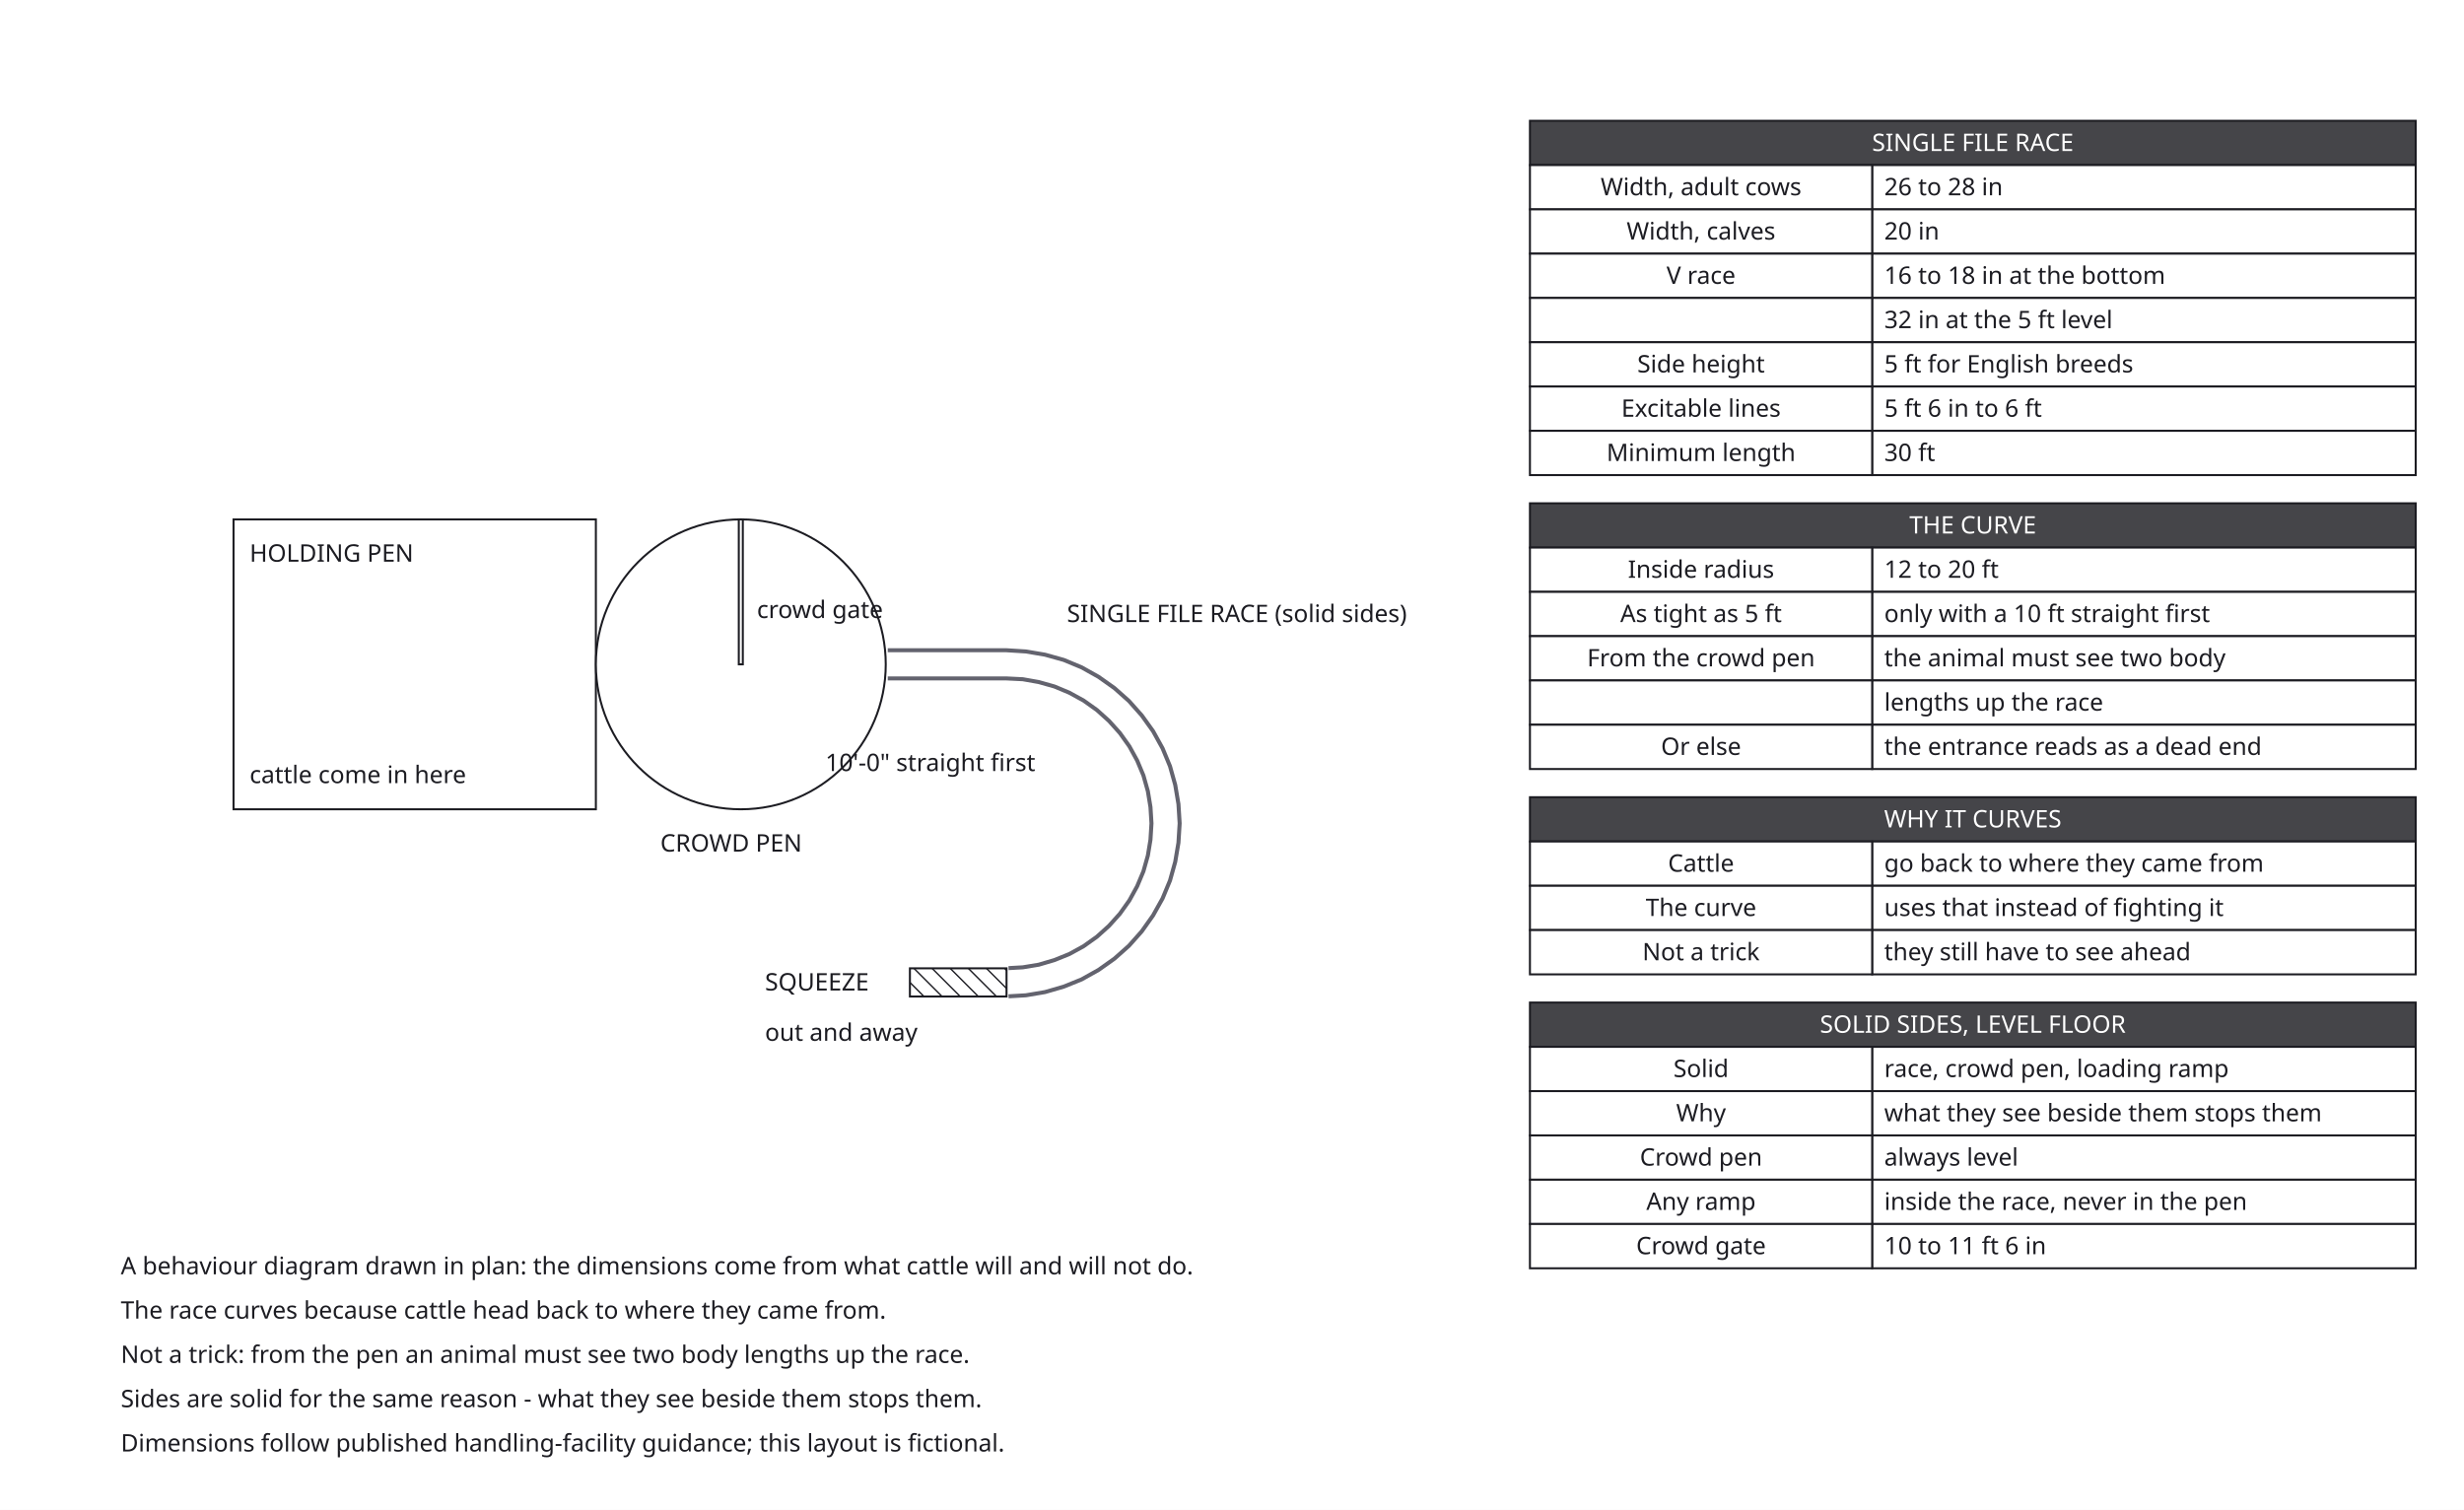
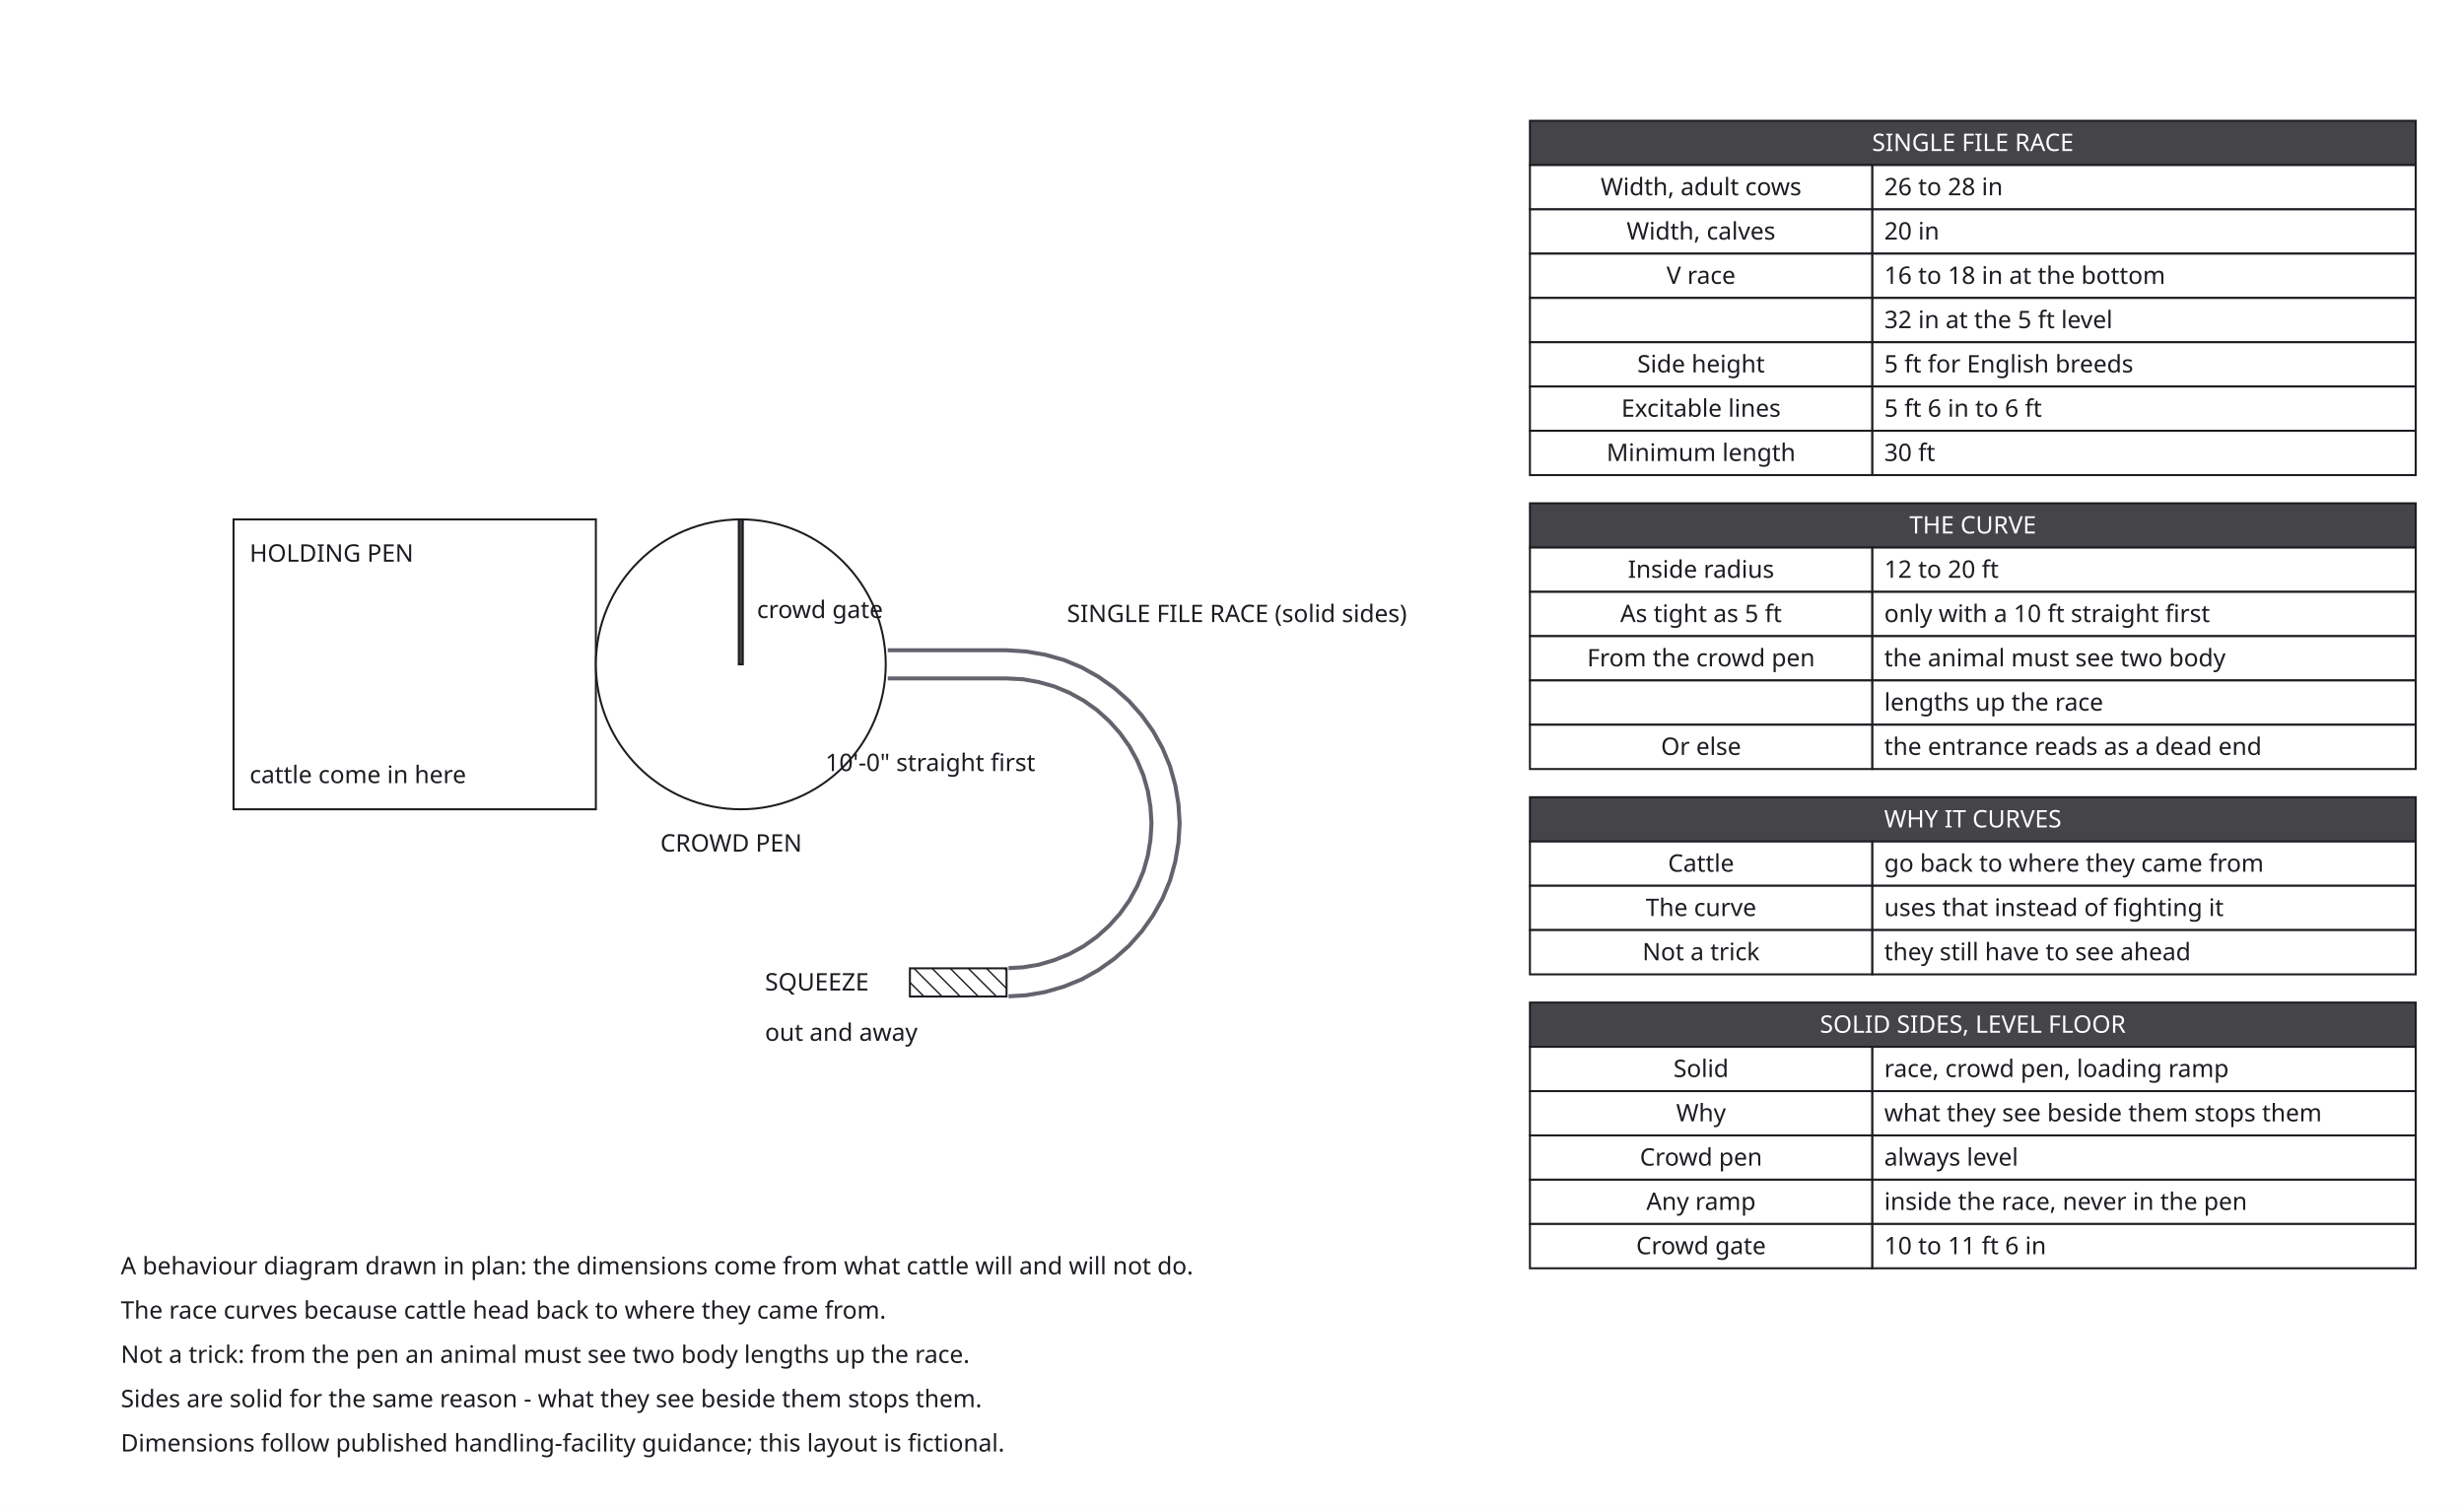
<svg xmlns="http://www.w3.org/2000/svg" width="1224" height="750" viewBox="0 0 1224 750">
  <defs>
    <marker id="arrow" viewBox="0 0 10 10" refX="9" refY="5" markerWidth="6" markerHeight="6" orient="auto">
      <path d="M 0 0 L 10 5 L 0 10 z" fill="#63636e" />
    </marker>
  </defs>
  <rect data-paper="1" x="0" y="0" width="1224" height="750" fill="#ffffff" />
  <g data-edge="i0&gt;i1" data-pinned="false">
    <path d="M 441 337 L 500 337 L 508.1 337.4 L 516 338.8 L 523.8 341 L 531.2 344.1 L 538.3 348 L 544.9 352.7 L 550.9 358.1 L 556.3 364.1 L 561 370.7 L 564.9 377.8 L 568 385.2 L 570.2 393 L 571.5 400.9 L 572 409 L 571.5 417.1 L 570.2 425 L 568 432.8 L 564.9 440.2 L 561 447.3 L 556.3 453.9 L 550.9 459.9 L 544.9 465.3 L 538.3 470 L 531.2 473.9 L 523.8 476.9 L 516 479.2 L 508.1 480.5 L 501 480.9" fill="none" stroke="#63636e" stroke-width="2" />
  </g>
  <g data-edge="o0&gt;o1" data-pinned="false">
    <path d="M 441 323 L 500 323 L 509.6 323.6 L 519.1 325.2 L 528.4 327.8 L 537.3 331.5 L 545.7 336.2 L 553.6 341.8 L 560.8 348.2 L 567.2 355.4 L 572.8 363.2 L 577.5 371.7 L 581.2 380.6 L 583.8 389.9 L 585.4 399.4 L 586 409 L 585.4 418.6 L 583.8 428.1 L 581.2 437.4 L 577.5 446.3 L 572.8 454.7 L 567.2 462.6 L 560.8 469.8 L 553.6 476.2 L 545.7 481.8 L 537.3 486.5 L 528.4 490.1 L 519.1 492.8 L 509.6 494.4 L 501 494.9" fill="none" stroke="#63636e" stroke-width="2" />
  </g>
  <g data-node="hold" data-pinned="false" data-shape="rect">
    <rect x="116" y="258" width="180" height="144" fill="#ffffff" stroke="#1c1c22" stroke-width="1" />
  </g>
  <g data-node="pen" data-pinned="false" data-shape="rect">
    <circle cx="368" cy="330" r="72" fill="#ffffff" stroke="#1c1c22" stroke-width="1" />
  </g>
  <g data-node="n1" data-pinned="false" data-shape="rect" />
  <g data-node="n2" data-pinned="false" data-shape="rect" />
  <g data-node="n3" data-pinned="false" data-shape="rect" />
  <g data-node="n4" data-pinned="false" data-shape="rect" />
  <g data-node="n5" data-pinned="false" data-shape="rect" />
  <g data-node="h60" data-pinned="false" data-shape="rect">
    <rect x="760" y="60" width="440" height="22" fill="#ffffff" stroke="#1c1c22" stroke-width="1" />
    <rect x="760" y="60" width="440" height="22" fill="#1c1c22" fill-opacity="0.82" />
  </g>
  <g data-node="h250" data-pinned="false" data-shape="rect">
    <rect x="760" y="250" width="440" height="22" fill="#ffffff" stroke="#1c1c22" stroke-width="1" />
    <rect x="760" y="250" width="440" height="22" fill="#1c1c22" fill-opacity="0.82" />
  </g>
  <g data-node="h396" data-pinned="false" data-shape="rect">
    <rect x="760" y="396" width="440" height="22" fill="#ffffff" stroke="#1c1c22" stroke-width="1" />
    <rect x="760" y="396" width="440" height="22" fill="#1c1c22" fill-opacity="0.82" />
  </g>
  <g data-node="h498" data-pinned="false" data-shape="rect">
    <rect x="760" y="498" width="440" height="22" fill="#ffffff" stroke="#1c1c22" stroke-width="1" />
    <rect x="760" y="498" width="440" height="22" fill="#1c1c22" fill-opacity="0.82" />
  </g>
  <g data-node="b82" data-pinned="false" data-shape="rect">
    <rect x="930" y="82" width="270" height="22" fill="#ffffff" stroke="#1c1c22" stroke-width="1" />
  </g>
  <g data-node="b104" data-pinned="false" data-shape="rect">
    <rect x="930" y="104" width="270" height="22" fill="#ffffff" stroke="#1c1c22" stroke-width="1" />
  </g>
  <g data-node="b126" data-pinned="false" data-shape="rect">
    <rect x="930" y="126" width="270" height="22" fill="#ffffff" stroke="#1c1c22" stroke-width="1" />
  </g>
  <g data-node="b148" data-pinned="false" data-shape="rect">
    <rect x="930" y="148" width="270" height="22" fill="#ffffff" stroke="#1c1c22" stroke-width="1" />
  </g>
  <g data-node="b170" data-pinned="false" data-shape="rect">
    <rect x="930" y="170" width="270" height="22" fill="#ffffff" stroke="#1c1c22" stroke-width="1" />
  </g>
  <g data-node="b192" data-pinned="false" data-shape="rect">
    <rect x="930" y="192" width="270" height="22" fill="#ffffff" stroke="#1c1c22" stroke-width="1" />
  </g>
  <g data-node="b214" data-pinned="false" data-shape="rect">
    <rect x="930" y="214" width="270" height="22" fill="#ffffff" stroke="#1c1c22" stroke-width="1" />
  </g>
  <g data-node="b272" data-pinned="false" data-shape="rect">
    <rect x="930" y="272" width="270" height="22" fill="#ffffff" stroke="#1c1c22" stroke-width="1" />
  </g>
  <g data-node="b294" data-pinned="false" data-shape="rect">
    <rect x="930" y="294" width="270" height="22" fill="#ffffff" stroke="#1c1c22" stroke-width="1" />
  </g>
  <g data-node="b316" data-pinned="false" data-shape="rect">
    <rect x="930" y="316" width="270" height="22" fill="#ffffff" stroke="#1c1c22" stroke-width="1" />
  </g>
  <g data-node="b338" data-pinned="false" data-shape="rect">
    <rect x="930" y="338" width="270" height="22" fill="#ffffff" stroke="#1c1c22" stroke-width="1" />
  </g>
  <g data-node="b360" data-pinned="false" data-shape="rect">
    <rect x="930" y="360" width="270" height="22" fill="#ffffff" stroke="#1c1c22" stroke-width="1" />
  </g>
  <g data-node="b418" data-pinned="false" data-shape="rect">
    <rect x="930" y="418" width="270" height="22" fill="#ffffff" stroke="#1c1c22" stroke-width="1" />
  </g>
  <g data-node="b440" data-pinned="false" data-shape="rect">
    <rect x="930" y="440" width="270" height="22" fill="#ffffff" stroke="#1c1c22" stroke-width="1" />
  </g>
  <g data-node="b462" data-pinned="false" data-shape="rect">
    <rect x="930" y="462" width="270" height="22" fill="#ffffff" stroke="#1c1c22" stroke-width="1" />
  </g>
  <g data-node="b520" data-pinned="false" data-shape="rect">
    <rect x="930" y="520" width="270" height="22" fill="#ffffff" stroke="#1c1c22" stroke-width="1" />
  </g>
  <g data-node="b542" data-pinned="false" data-shape="rect">
    <rect x="930" y="542" width="270" height="22" fill="#ffffff" stroke="#1c1c22" stroke-width="1" />
  </g>
  <g data-node="b564" data-pinned="false" data-shape="rect">
    <rect x="930" y="564" width="270" height="22" fill="#ffffff" stroke="#1c1c22" stroke-width="1" />
  </g>
  <g data-node="b586" data-pinned="false" data-shape="rect">
    <rect x="930" y="586" width="270" height="22" fill="#ffffff" stroke="#1c1c22" stroke-width="1" />
  </g>
  <g data-node="b608" data-pinned="false" data-shape="rect">
    <rect x="930" y="608" width="270" height="22" fill="#ffffff" stroke="#1c1c22" stroke-width="1" />
  </g>
  <g data-node="l4" data-pinned="false" data-shape="rect" />
  <g data-node="a82" data-pinned="false" data-shape="rect">
    <rect x="760" y="82" width="170" height="22" fill="#ffffff" stroke="#1c1c22" stroke-width="1" />
  </g>
  <g data-node="a104" data-pinned="false" data-shape="rect">
    <rect x="760" y="104" width="170" height="22" fill="#ffffff" stroke="#1c1c22" stroke-width="1" />
  </g>
  <g data-node="a126" data-pinned="false" data-shape="rect">
    <rect x="760" y="126" width="170" height="22" fill="#ffffff" stroke="#1c1c22" stroke-width="1" />
  </g>
  <g data-node="a148" data-pinned="false" data-shape="rect">
    <rect x="760" y="148" width="170" height="22" fill="#ffffff" stroke="#1c1c22" stroke-width="1" />
  </g>
  <g data-node="a170" data-pinned="false" data-shape="rect">
    <rect x="760" y="170" width="170" height="22" fill="#ffffff" stroke="#1c1c22" stroke-width="1" />
  </g>
  <g data-node="a192" data-pinned="false" data-shape="rect">
    <rect x="760" y="192" width="170" height="22" fill="#ffffff" stroke="#1c1c22" stroke-width="1" />
  </g>
  <g data-node="a214" data-pinned="false" data-shape="rect">
    <rect x="760" y="214" width="170" height="22" fill="#ffffff" stroke="#1c1c22" stroke-width="1" />
  </g>
  <g data-node="a272" data-pinned="false" data-shape="rect">
    <rect x="760" y="272" width="170" height="22" fill="#ffffff" stroke="#1c1c22" stroke-width="1" />
  </g>
  <g data-node="a294" data-pinned="false" data-shape="rect">
    <rect x="760" y="294" width="170" height="22" fill="#ffffff" stroke="#1c1c22" stroke-width="1" />
  </g>
  <g data-node="a316" data-pinned="false" data-shape="rect">
    <rect x="760" y="316" width="170" height="22" fill="#ffffff" stroke="#1c1c22" stroke-width="1" />
  </g>
  <g data-node="a338" data-pinned="false" data-shape="rect">
    <rect x="760" y="338" width="170" height="22" fill="#ffffff" stroke="#1c1c22" stroke-width="1" />
  </g>
  <g data-node="a360" data-pinned="false" data-shape="rect">
    <rect x="760" y="360" width="170" height="22" fill="#ffffff" stroke="#1c1c22" stroke-width="1" />
  </g>
  <g data-node="a418" data-pinned="false" data-shape="rect">
    <rect x="760" y="418" width="170" height="22" fill="#ffffff" stroke="#1c1c22" stroke-width="1" />
  </g>
  <g data-node="a440" data-pinned="false" data-shape="rect">
    <rect x="760" y="440" width="170" height="22" fill="#ffffff" stroke="#1c1c22" stroke-width="1" />
  </g>
  <g data-node="a462" data-pinned="false" data-shape="rect">
    <rect x="760" y="462" width="170" height="22" fill="#ffffff" stroke="#1c1c22" stroke-width="1" />
  </g>
  <g data-node="a520" data-pinned="false" data-shape="rect">
    <rect x="760" y="520" width="170" height="22" fill="#ffffff" stroke="#1c1c22" stroke-width="1" />
  </g>
  <g data-node="a542" data-pinned="false" data-shape="rect">
    <rect x="760" y="542" width="170" height="22" fill="#ffffff" stroke="#1c1c22" stroke-width="1" />
  </g>
  <g data-node="a564" data-pinned="false" data-shape="rect">
    <rect x="760" y="564" width="170" height="22" fill="#ffffff" stroke="#1c1c22" stroke-width="1" />
  </g>
  <g data-node="a586" data-pinned="false" data-shape="rect">
    <rect x="760" y="586" width="170" height="22" fill="#ffffff" stroke="#1c1c22" stroke-width="1" />
  </g>
  <g data-node="a608" data-pinned="false" data-shape="rect">
    <rect x="760" y="608" width="170" height="22" fill="#ffffff" stroke="#1c1c22" stroke-width="1" />
  </g>
  <g data-node="l6" data-pinned="false" data-shape="rect" />
  <g data-node="l7" data-pinned="false" data-shape="rect" />
  <g data-node="l1" data-pinned="false" data-shape="rect" />
  <g data-node="l2" data-pinned="false" data-shape="rect" />
  <g data-node="l3" data-pinned="false" data-shape="rect" />
  <g data-node="l8" data-pinned="false" data-shape="rect" />
  <g data-node="l5" data-pinned="false" data-shape="rect" />
  <g data-node="squeeze" data-pinned="false" data-shape="rect">
    <rect x="452" y="481" width="48" height="14" fill="#ffffff" stroke="#1c1c22" stroke-width="1" />
    <line x1="500" y1="482" x2="499" y2="481" stroke="#1c1c22" stroke-width="0.7" />
    <line x1="500" y1="491" x2="490" y2="481" stroke="#1c1c22" stroke-width="0.7" />
    <line x1="481" y1="481" x2="495" y2="495" stroke="#1c1c22" stroke-width="0.7" />
    <line x1="472" y1="481" x2="486" y2="495" stroke="#1c1c22" stroke-width="0.7" />
    <line x1="463" y1="481" x2="477" y2="495" stroke="#1c1c22" stroke-width="0.7" />
    <line x1="454" y1="481" x2="468" y2="495" stroke="#1c1c22" stroke-width="0.7" />
    <line x1="452" y1="488" x2="459" y2="495" stroke="#1c1c22" stroke-width="0.7" />
  </g>
  <g data-node="gate" data-pinned="false" data-shape="rect">
    <rect x="367" y="258" width="2" height="72" fill="#ffffff" stroke="#1c1c22" stroke-width="1" />
+     <rect x="367" y="258" width="2" height="72" fill="#1c1c22" fill-opacity="0.82" />
  </g>
  <g data-node="i0" data-pinned="false" data-shape="rect" />
  <g data-node="i1" data-pinned="false" data-shape="rect" />
  <g data-node="o0" data-pinned="false" data-shape="rect" />
  <g data-node="o1" data-pinned="false" data-shape="rect" />
  <g data-name="n1">
    <text x="60" y="633" text-anchor="start" font-family="sans-serif" font-size="12" fill="#1c1c22">A behaviour diagram drawn in plan: the dimensions come from what cattle will and will not do.</text>
  </g>
  <g data-name="n2">
    <text x="60" y="655" text-anchor="start" font-family="sans-serif" font-size="12" fill="#1c1c22">The race curves because cattle head back to where they came from.</text>
  </g>
  <g data-name="n3">
    <text x="60" y="677" text-anchor="start" font-family="sans-serif" font-size="12" fill="#1c1c22">Not a trick: from the pen an animal must see two body lengths up the race.</text>
  </g>
  <g data-name="n4">
    <text x="60" y="699" text-anchor="start" font-family="sans-serif" font-size="12" fill="#1c1c22">Sides are solid for the same reason - what they see beside them stops them.</text>
  </g>
  <g data-name="n5">
    <text x="60" y="721" text-anchor="start" font-family="sans-serif" font-size="12" fill="#1c1c22">Dimensions follow published handling-facility guidance; this layout is fictional.</text>
  </g>
  <g data-name="h60">
    <text x="980" y="75" text-anchor="middle" font-family="sans-serif" font-size="12" fill="#ffffff">SINGLE FILE RACE</text>
  </g>
  <g data-name="h250">
    <text x="980" y="265" text-anchor="middle" font-family="sans-serif" font-size="12" fill="#ffffff">THE CURVE</text>
  </g>
  <g data-name="h396">
    <text x="980" y="411" text-anchor="middle" font-family="sans-serif" font-size="12" fill="#ffffff">WHY IT CURVES</text>
  </g>
  <g data-name="h498">
    <text x="980" y="513" text-anchor="middle" font-family="sans-serif" font-size="12" fill="#ffffff">SOLID SIDES, LEVEL FLOOR</text>
  </g>
  <g data-name="b82">
    <text x="936" y="97" text-anchor="start" font-family="sans-serif" font-size="12" fill="#1c1c22">26 to 28 in</text>
  </g>
  <g data-name="b104">
    <text x="936" y="119" text-anchor="start" font-family="sans-serif" font-size="12" fill="#1c1c22">20 in</text>
  </g>
  <g data-name="b126">
    <text x="936" y="141" text-anchor="start" font-family="sans-serif" font-size="12" fill="#1c1c22">16 to 18 in at the bottom</text>
  </g>
  <g data-name="b148">
    <text x="936" y="163" text-anchor="start" font-family="sans-serif" font-size="12" fill="#1c1c22">32 in at the 5 ft level</text>
  </g>
  <g data-name="b170">
    <text x="936" y="185" text-anchor="start" font-family="sans-serif" font-size="12" fill="#1c1c22">5 ft for English breeds</text>
  </g>
  <g data-name="b192">
    <text x="936" y="207" text-anchor="start" font-family="sans-serif" font-size="12" fill="#1c1c22">5 ft 6 in to 6 ft</text>
  </g>
  <g data-name="b214">
    <text x="936" y="229" text-anchor="start" font-family="sans-serif" font-size="12" fill="#1c1c22">30 ft</text>
  </g>
  <g data-name="b272">
    <text x="936" y="287" text-anchor="start" font-family="sans-serif" font-size="12" fill="#1c1c22">12 to 20 ft</text>
  </g>
  <g data-name="b294">
    <text x="936" y="309" text-anchor="start" font-family="sans-serif" font-size="12" fill="#1c1c22">only with a 10 ft straight first</text>
  </g>
  <g data-name="b316">
    <text x="936" y="331" text-anchor="start" font-family="sans-serif" font-size="12" fill="#1c1c22">the animal must see two body</text>
  </g>
  <g data-name="b338">
    <text x="936" y="353" text-anchor="start" font-family="sans-serif" font-size="12" fill="#1c1c22">lengths up the race</text>
  </g>
  <g data-name="b360">
    <text x="936" y="375" text-anchor="start" font-family="sans-serif" font-size="12" fill="#1c1c22">the entrance reads as a dead end</text>
  </g>
  <g data-name="b418">
    <text x="936" y="433" text-anchor="start" font-family="sans-serif" font-size="12" fill="#1c1c22">go back to where they came from</text>
  </g>
  <g data-name="b440">
    <text x="936" y="455" text-anchor="start" font-family="sans-serif" font-size="12" fill="#1c1c22">uses that instead of fighting it</text>
  </g>
  <g data-name="b462">
    <text x="936" y="477" text-anchor="start" font-family="sans-serif" font-size="12" fill="#1c1c22">they still have to see ahead</text>
  </g>
  <g data-name="b520">
    <text x="936" y="535" text-anchor="start" font-family="sans-serif" font-size="12" fill="#1c1c22">race, crowd pen, loading ramp</text>
  </g>
  <g data-name="b542">
    <text x="936" y="557" text-anchor="start" font-family="sans-serif" font-size="12" fill="#1c1c22">what they see beside them stops them</text>
  </g>
  <g data-name="b564">
    <text x="936" y="579" text-anchor="start" font-family="sans-serif" font-size="12" fill="#1c1c22">always level</text>
  </g>
  <g data-name="b586">
    <text x="936" y="601" text-anchor="start" font-family="sans-serif" font-size="12" fill="#1c1c22">inside the race, never in the pen</text>
  </g>
  <g data-name="b608">
    <text x="936" y="623" text-anchor="start" font-family="sans-serif" font-size="12" fill="#1c1c22">10 to 11 ft 6 in</text>
  </g>
  <g data-name="l4">
    <text x="530" y="309" text-anchor="start" font-family="sans-serif" font-size="12" fill="#1c1c22">SINGLE FILE RACE  (solid sides)</text>
  </g>
  <g data-name="a82">
    <text x="845" y="97" text-anchor="middle" font-family="sans-serif" font-size="12" fill="#1c1c22">Width, adult cows</text>
  </g>
  <g data-name="a104">
    <text x="845" y="119" text-anchor="middle" font-family="sans-serif" font-size="12" fill="#1c1c22">Width, calves</text>
  </g>
  <g data-name="a126">
    <text x="845" y="141" text-anchor="middle" font-family="sans-serif" font-size="12" fill="#1c1c22">V race</text>
  </g>
  <g data-name="a170">
    <text x="845" y="185" text-anchor="middle" font-family="sans-serif" font-size="12" fill="#1c1c22">Side height</text>
  </g>
  <g data-name="a192">
    <text x="845" y="207" text-anchor="middle" font-family="sans-serif" font-size="12" fill="#1c1c22">Excitable lines</text>
  </g>
  <g data-name="a214">
    <text x="845" y="229" text-anchor="middle" font-family="sans-serif" font-size="12" fill="#1c1c22">Minimum length</text>
  </g>
  <g data-name="a272">
    <text x="845" y="287" text-anchor="middle" font-family="sans-serif" font-size="12" fill="#1c1c22">Inside radius</text>
  </g>
  <g data-name="a294">
    <text x="845" y="309" text-anchor="middle" font-family="sans-serif" font-size="12" fill="#1c1c22">As tight as 5 ft</text>
  </g>
  <g data-name="a316">
    <text x="845" y="331" text-anchor="middle" font-family="sans-serif" font-size="12" fill="#1c1c22">From the crowd pen</text>
  </g>
  <g data-name="a360">
    <text x="845" y="375" text-anchor="middle" font-family="sans-serif" font-size="12" fill="#1c1c22">Or else</text>
  </g>
  <g data-name="a418">
    <text x="845" y="433" text-anchor="middle" font-family="sans-serif" font-size="12" fill="#1c1c22">Cattle</text>
  </g>
  <g data-name="a440">
    <text x="845" y="455" text-anchor="middle" font-family="sans-serif" font-size="12" fill="#1c1c22">The curve</text>
  </g>
  <g data-name="a462">
    <text x="845" y="477" text-anchor="middle" font-family="sans-serif" font-size="12" fill="#1c1c22">Not a trick</text>
  </g>
  <g data-name="a520">
    <text x="845" y="535" text-anchor="middle" font-family="sans-serif" font-size="12" fill="#1c1c22">Solid</text>
  </g>
  <g data-name="a542">
    <text x="845" y="557" text-anchor="middle" font-family="sans-serif" font-size="12" fill="#1c1c22">Why</text>
  </g>
  <g data-name="a564">
    <text x="845" y="579" text-anchor="middle" font-family="sans-serif" font-size="12" fill="#1c1c22">Crowd pen</text>
  </g>
  <g data-name="a586">
    <text x="845" y="601" text-anchor="middle" font-family="sans-serif" font-size="12" fill="#1c1c22">Any ramp</text>
  </g>
  <g data-name="a608">
    <text x="845" y="623" text-anchor="middle" font-family="sans-serif" font-size="12" fill="#1c1c22">Crowd gate</text>
  </g>
  <g data-name="l6">
    <text x="410" y="383" text-anchor="start" font-family="sans-serif" font-size="12" fill="#1c1c22">10'-0" straight first</text>
  </g>
  <g data-name="l7">
    <text x="124" y="389" text-anchor="start" font-family="sans-serif" font-size="12" fill="#1c1c22">cattle come in here</text>
  </g>
  <g data-name="l1">
    <text x="124" y="279" text-anchor="start" font-family="sans-serif" font-size="12" fill="#1c1c22">HOLDING PEN</text>
  </g>
  <g data-name="l2">
    <text x="328" y="423" text-anchor="start" font-family="sans-serif" font-size="12" fill="#1c1c22">CROWD PEN</text>
  </g>
  <g data-name="l3">
    <text x="376" y="307" text-anchor="start" font-family="sans-serif" font-size="12" fill="#1c1c22">crowd gate</text>
  </g>
  <g data-name="l8">
    <text x="380" y="517" text-anchor="start" font-family="sans-serif" font-size="12" fill="#1c1c22">out and away</text>
  </g>
  <g data-name="l5">
    <text x="380" y="492" text-anchor="start" font-family="sans-serif" font-size="12" fill="#1c1c22">SQUEEZE</text>
  </g>
</svg>
